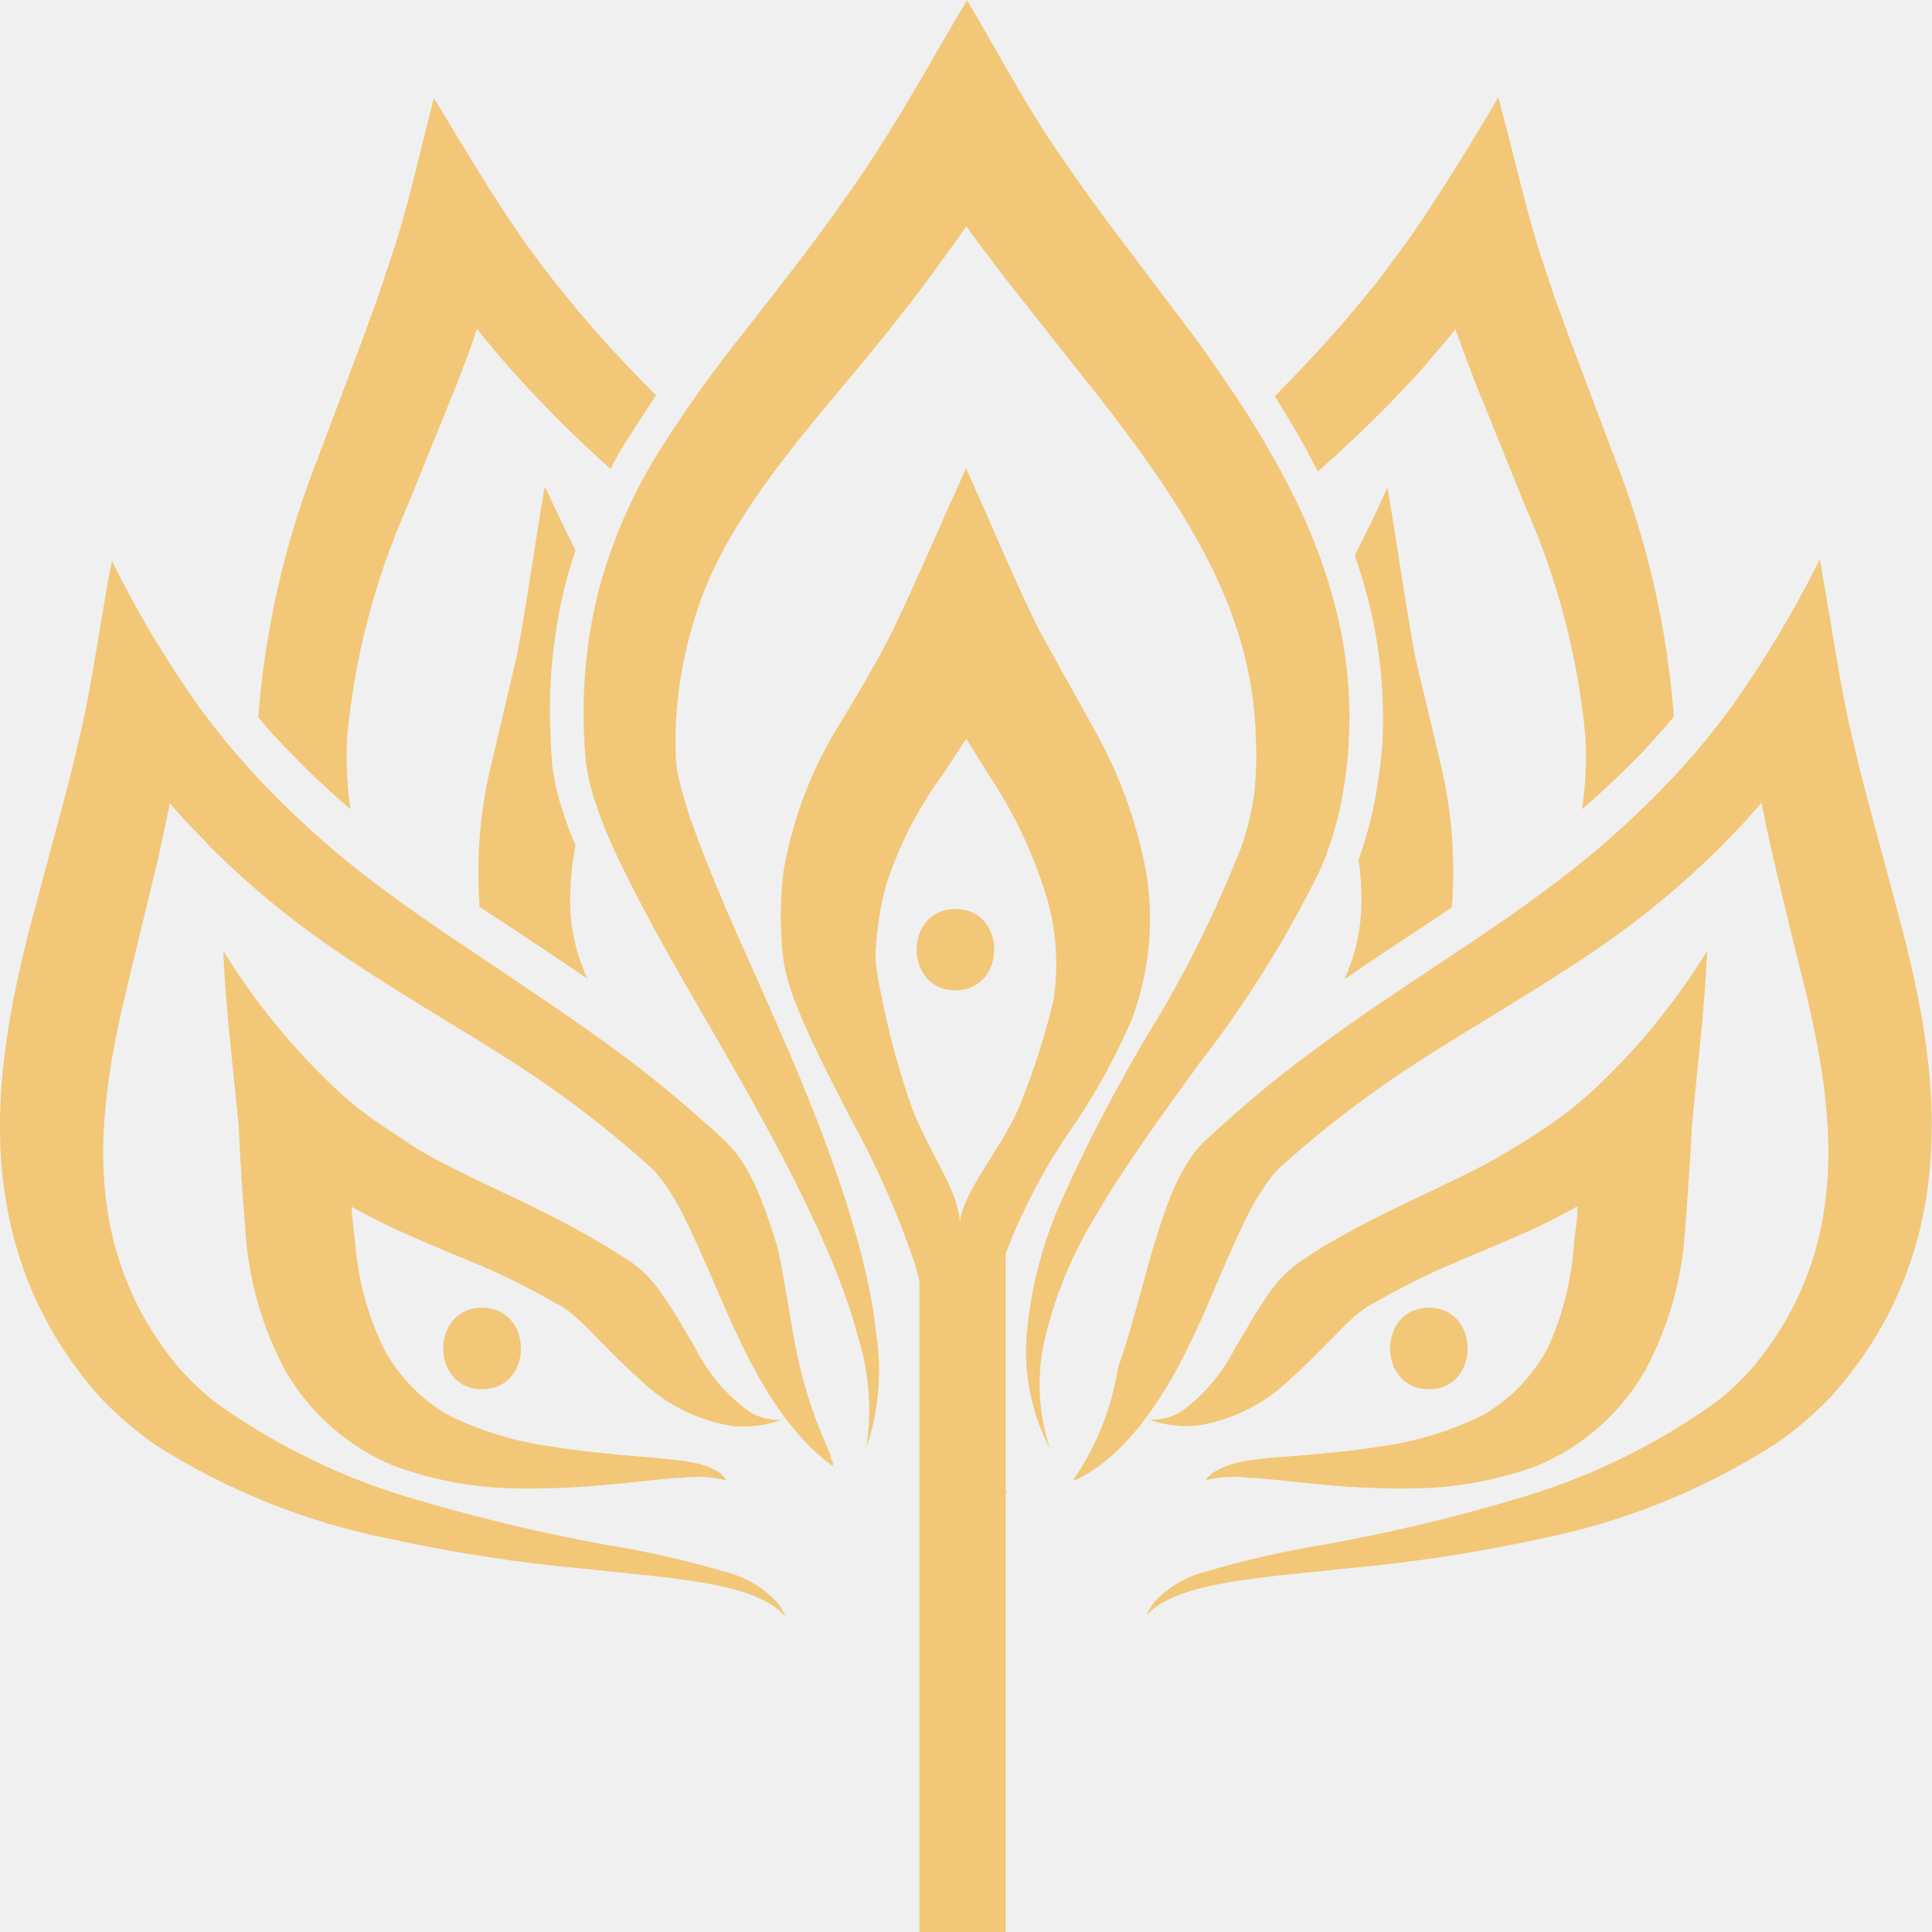
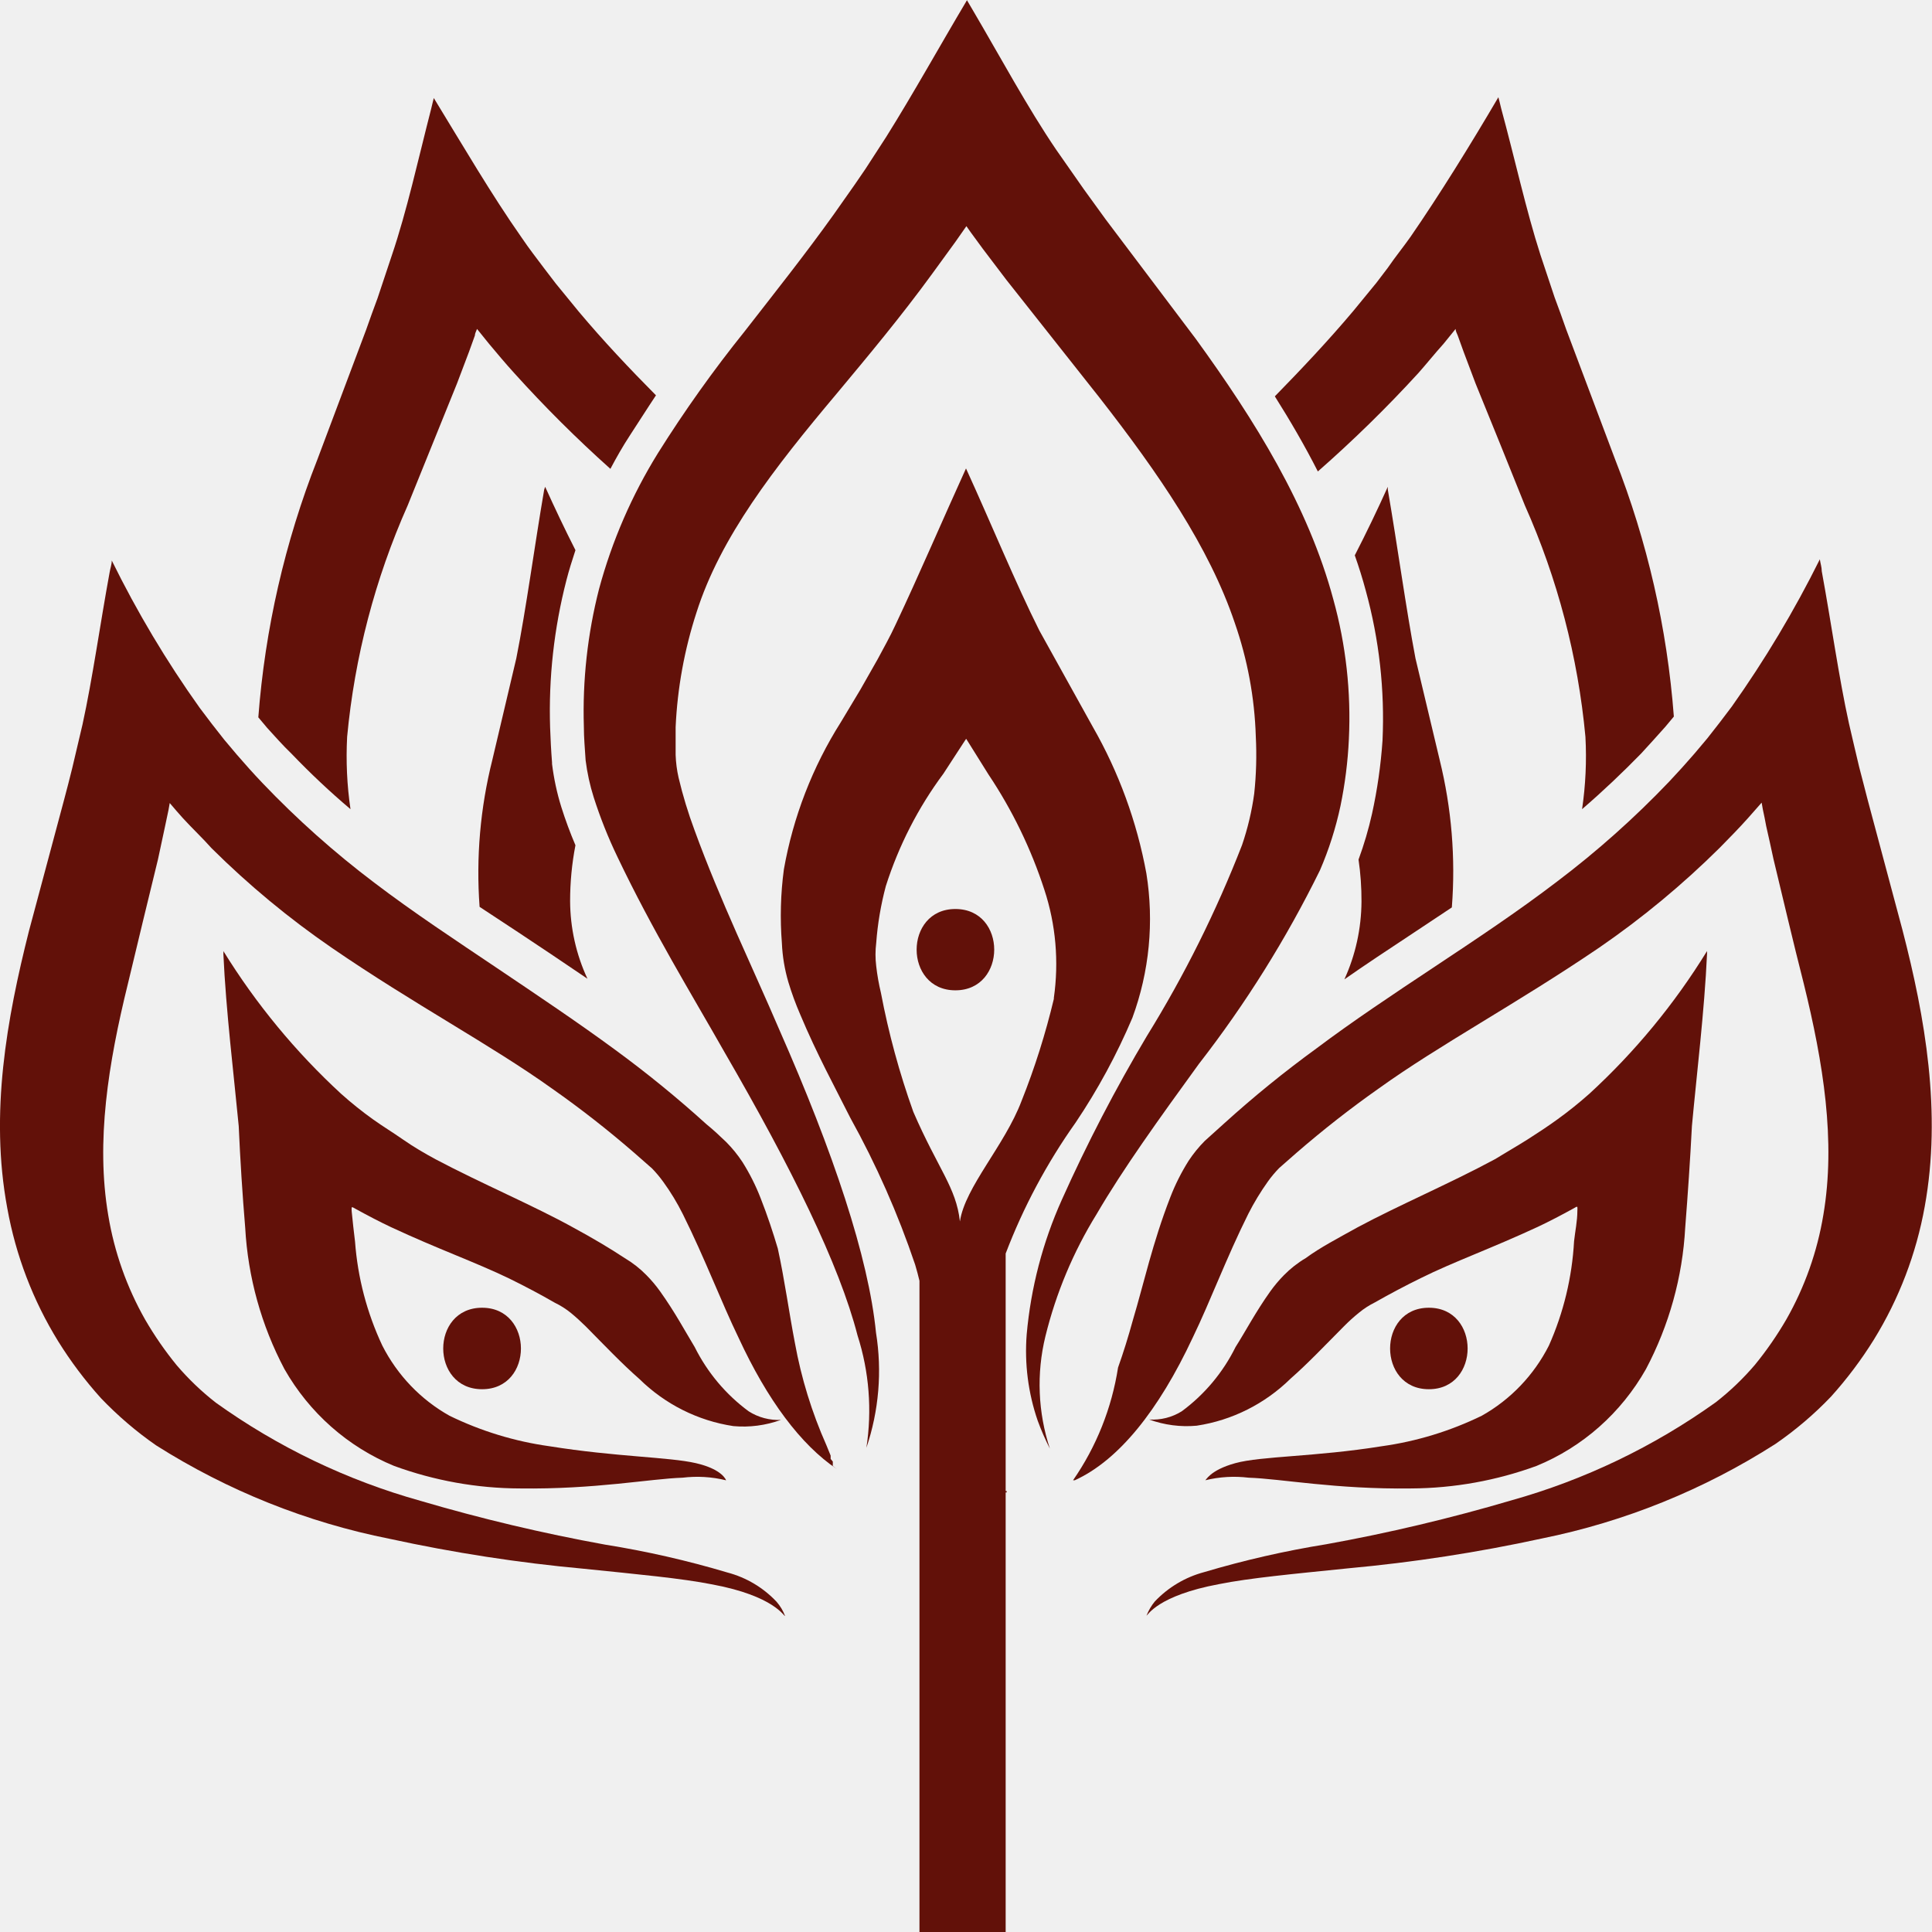
<svg xmlns="http://www.w3.org/2000/svg" width="34" height="34" viewBox="0 0 34 34" fill="none">
  <g clip-path="url(#clip0_173_236)">
-     <path d="M24.962 6.564C25.111 6.396 25.256 6.214 25.405 6.049L25.616 5.789C25.616 5.828 25.64 5.867 25.654 5.905L25.758 6.193L25.968 6.75C26.254 7.451 26.544 8.167 26.836 8.896C27.41 10.184 27.77 11.56 27.901 12.967C27.924 13.393 27.904 13.819 27.842 14.24C28.212 13.921 28.555 13.595 28.88 13.262C29.021 13.111 29.163 12.95 29.308 12.789L29.457 12.61C29.339 11.054 28.99 9.525 28.42 8.076L27.562 5.796C27.497 5.607 27.427 5.418 27.358 5.232L27.109 4.485C26.857 3.703 26.653 2.77 26.418 1.908C26.401 1.841 26.387 1.774 26.369 1.711C25.875 2.553 25.332 3.429 24.824 4.166C24.693 4.352 24.558 4.516 24.423 4.713L24.223 4.976L23.818 5.47C23.372 6 22.905 6.494 22.435 6.975C22.698 7.392 22.957 7.834 23.192 8.297C23.813 7.752 24.404 7.174 24.962 6.564Z" fill="#F2C777" />
-     <path d="M25.336 13.374L24.91 11.586C24.745 10.72 24.589 9.58 24.423 8.616V8.567C24.243 8.966 24.046 9.377 23.842 9.773C23.915 9.98 23.98 10.187 24.036 10.397C24.272 11.255 24.371 12.145 24.33 13.034C24.3 13.466 24.239 13.895 24.146 14.318C24.085 14.592 24.005 14.863 23.908 15.127C23.944 15.372 23.961 15.62 23.96 15.867C23.957 16.34 23.855 16.806 23.659 17.235C24.025 16.979 24.423 16.716 24.859 16.428L25.55 15.969C25.618 15.098 25.545 14.222 25.336 13.374Z" fill="#F2C777" />
-     <path d="M5.131 13.265C5.46 13.608 5.806 13.934 6.168 14.24C6.106 13.819 6.087 13.393 6.109 12.967C6.241 11.56 6.601 10.185 7.174 8.896C7.465 8.174 7.754 7.459 8.042 6.75L8.253 6.193L8.357 5.905C8.357 5.867 8.381 5.828 8.395 5.789L8.605 6.049C8.751 6.224 8.899 6.4 9.048 6.564C9.583 7.157 10.148 7.72 10.742 8.251C10.846 8.055 10.957 7.858 11.088 7.658C11.219 7.459 11.389 7.189 11.544 6.957C11.078 6.487 10.621 6.003 10.185 5.484L9.781 4.99L9.58 4.727C9.446 4.548 9.311 4.376 9.179 4.18C8.654 3.433 8.142 2.556 7.634 1.725C7.617 1.788 7.603 1.855 7.586 1.922C7.364 2.784 7.16 3.717 6.894 4.499C6.811 4.748 6.728 4.993 6.645 5.246C6.576 5.432 6.507 5.621 6.441 5.81L5.584 8.09C5.014 9.539 4.664 11.068 4.546 12.624L4.702 12.81C4.833 12.953 4.975 13.115 5.131 13.265Z" fill="#F2C777" />
-     <path d="M9.577 8.616C9.411 9.58 9.259 10.72 9.086 11.586C8.944 12.182 8.806 12.778 8.664 13.374C8.452 14.218 8.376 15.09 8.44 15.959L9.131 16.414C9.518 16.67 9.93 16.947 10.338 17.224C10.139 16.797 10.035 16.33 10.033 15.857C10.033 15.527 10.064 15.198 10.127 14.875C10.033 14.655 9.95 14.43 9.878 14.202C9.801 13.955 9.747 13.701 9.715 13.444V13.42C9.698 13.206 9.688 13.002 9.681 12.803C9.653 11.929 9.75 11.057 9.968 10.211C10.013 10.036 10.068 9.861 10.127 9.682C9.94 9.314 9.76 8.935 9.594 8.567L9.577 8.616Z" fill="#F2C777" />
-     <path d="M27.04 25.798C27.852 25.465 28.53 24.865 28.966 24.094C29.373 23.325 29.61 22.475 29.657 21.604C29.703 21.015 29.744 20.419 29.775 19.816C29.855 18.943 29.996 17.785 30.041 16.786V16.737C29.468 17.669 28.77 18.515 27.967 19.251C27.788 19.41 27.601 19.56 27.407 19.7C27.237 19.823 27.061 19.939 26.885 20.051C26.708 20.163 26.501 20.282 26.307 20.401C25.519 20.826 24.599 21.218 23.887 21.601C23.541 21.794 23.237 21.951 22.978 22.141C22.837 22.224 22.709 22.325 22.594 22.442C22.507 22.53 22.428 22.625 22.355 22.726C22.093 23.095 21.92 23.428 21.744 23.705C21.522 24.154 21.197 24.542 20.796 24.837C20.624 24.944 20.424 24.994 20.222 24.981C20.49 25.078 20.776 25.116 21.059 25.09C21.683 24.996 22.262 24.705 22.715 24.259C23.012 23.999 23.317 23.677 23.652 23.34C23.735 23.256 23.823 23.176 23.915 23.102C24.002 23.03 24.097 22.969 24.198 22.919C24.451 22.775 24.72 22.632 25.007 22.491C25.578 22.207 26.242 21.972 27.064 21.59C27.272 21.492 27.479 21.383 27.683 21.271L27.739 21.239H27.759C27.761 21.263 27.761 21.286 27.759 21.31C27.759 21.488 27.721 21.66 27.701 21.843C27.666 22.478 27.516 23.101 27.258 23.68C26.994 24.201 26.582 24.631 26.076 24.915C25.521 25.185 24.929 25.366 24.319 25.451C23.14 25.64 22.2 25.623 21.74 25.749C21.28 25.875 21.221 26.061 21.208 26.051C21.459 25.989 21.719 25.974 21.975 26.005C22.542 26.023 23.51 26.212 24.838 26.194C25.589 26.19 26.334 26.056 27.04 25.798Z" fill="#F2C777" />
-     <path d="M2.78 15.124L2.904 14.545L2.966 14.251L2.987 14.132C3.063 14.223 3.143 14.314 3.222 14.402C3.385 14.58 3.568 14.752 3.724 14.928C4.376 15.575 5.084 16.162 5.84 16.681C7.285 17.673 8.647 18.392 9.719 19.16C10.222 19.513 10.706 19.892 11.171 20.296L11.475 20.563C11.546 20.636 11.612 20.715 11.672 20.798C11.803 20.978 11.918 21.169 12.018 21.369C12.409 22.155 12.689 22.905 13 23.547C13.505 24.637 14.092 25.426 14.729 25.854L14.656 25.798V25.721L14.618 25.675V25.616L14.542 25.43C14.287 24.856 14.101 24.253 13.989 23.634C13.885 23.094 13.809 22.526 13.688 21.972C13.605 21.692 13.508 21.397 13.387 21.089C13.301 20.866 13.193 20.652 13.066 20.45C12.983 20.324 12.888 20.207 12.782 20.1C12.668 19.991 12.561 19.889 12.436 19.788C11.92 19.32 11.38 18.88 10.818 18.469C10.185 18.003 9.463 17.519 8.744 17.035C8.025 16.551 7.278 16.06 6.583 15.531C5.882 15.001 5.224 14.415 4.616 13.777C4.463 13.616 4.315 13.451 4.17 13.283L3.945 13.016C3.8 12.834 3.654 12.645 3.513 12.455C2.929 11.636 2.412 10.769 1.967 9.864C1.967 9.934 1.94 10.004 1.929 10.074C1.763 10.976 1.628 11.947 1.452 12.75C1.393 13.006 1.331 13.262 1.272 13.514C1.224 13.707 1.176 13.897 1.124 14.089C0.92 14.857 0.712 15.622 0.508 16.39C0.121 17.926 -0.183 19.591 0.128 21.261C0.277 22.092 0.581 22.887 1.023 23.603C1.244 23.959 1.497 24.295 1.777 24.606C2.073 24.915 2.398 25.194 2.749 25.437C4.009 26.235 5.402 26.792 6.859 27.081C7.984 27.326 9.123 27.502 10.268 27.607C11.233 27.706 11.997 27.776 12.54 27.884C13.629 28.088 13.795 28.449 13.816 28.439C13.782 28.347 13.731 28.263 13.667 28.189C13.432 27.939 13.133 27.761 12.803 27.674C12.096 27.463 11.377 27.299 10.649 27.183C9.553 26.984 8.468 26.727 7.399 26.412C6.11 26.052 4.892 25.468 3.8 24.686C3.548 24.49 3.316 24.268 3.108 24.024C2.903 23.773 2.718 23.505 2.555 23.224C2.232 22.656 2.012 22.034 1.905 21.387C1.684 20.086 1.905 18.718 2.251 17.312C2.424 16.583 2.603 15.853 2.78 15.124Z" fill="#F2C777" />
-     <path d="M13.176 24.837C12.775 24.542 12.449 24.154 12.225 23.705C12.053 23.421 11.88 23.095 11.617 22.726C11.545 22.625 11.465 22.53 11.378 22.442C11.264 22.325 11.135 22.224 10.995 22.141C10.735 21.969 10.434 21.79 10.085 21.601C9.394 21.218 8.467 20.826 7.665 20.401C7.471 20.296 7.278 20.184 7.088 20.051C6.897 19.918 6.742 19.826 6.566 19.7C6.371 19.561 6.184 19.411 6.005 19.251C5.204 18.514 4.506 17.668 3.931 16.737C3.933 16.753 3.933 16.77 3.931 16.786C3.976 17.785 4.118 18.943 4.201 19.816C4.228 20.419 4.266 21.015 4.315 21.604C4.363 22.475 4.599 23.325 5.006 24.094C5.444 24.864 6.123 25.464 6.936 25.798C7.645 26.057 8.394 26.192 9.148 26.194C10.476 26.212 11.444 26.023 12.011 26.005C12.268 25.974 12.527 25.989 12.778 26.051C12.778 26.051 12.72 25.858 12.246 25.749C11.772 25.64 10.846 25.64 9.667 25.451C9.058 25.366 8.465 25.185 7.911 24.915C7.404 24.631 6.993 24.201 6.728 23.68C6.458 23.105 6.295 22.485 6.248 21.85C6.227 21.674 6.206 21.499 6.189 21.317C6.187 21.293 6.187 21.27 6.189 21.247C6.189 21.222 6.189 21.247 6.189 21.247H6.209L6.265 21.278C6.469 21.39 6.676 21.499 6.884 21.597C7.703 21.979 8.37 22.214 8.958 22.498C9.245 22.639 9.515 22.782 9.764 22.926C9.866 22.975 9.962 23.036 10.051 23.109C10.14 23.182 10.227 23.263 10.313 23.347C10.659 23.698 10.953 24.006 11.25 24.266C11.703 24.712 12.282 25.003 12.906 25.097C13.19 25.123 13.475 25.085 13.743 24.988C13.543 24.997 13.346 24.945 13.176 24.837Z" fill="#F2C777" />
-     <path d="M23.59 14.184C23.67 13.796 23.72 13.402 23.738 13.006C23.778 12.178 23.686 11.349 23.465 10.551C23.023 8.903 22.082 7.395 21.045 5.965L19.458 3.861L19.074 3.331L18.584 2.63C18.086 1.897 17.608 1.01 17.128 0.193L17.017 0.004C16.547 0.793 16.073 1.648 15.596 2.409L15.23 2.974L15.043 3.247L14.673 3.773C14.172 4.474 13.636 5.148 13.104 5.832C12.555 6.515 12.046 7.23 11.579 7.974C11.12 8.715 10.77 9.521 10.542 10.366C10.34 11.156 10.25 11.972 10.275 12.789C10.275 12.982 10.293 13.174 10.306 13.381C10.334 13.601 10.381 13.819 10.448 14.03C10.563 14.39 10.703 14.742 10.867 15.082C11.489 16.386 12.167 17.488 12.751 18.518C13.933 20.559 14.77 22.253 15.091 23.501C15.296 24.139 15.349 24.817 15.247 25.479C15.467 24.828 15.526 24.132 15.416 23.452C15.285 22.127 14.666 20.279 13.712 18.115C13.249 17.032 12.675 15.853 12.222 14.608C12.11 14.307 12.016 13.999 11.942 13.686C11.912 13.555 11.895 13.421 11.89 13.287V12.796C11.921 12.11 12.045 11.431 12.257 10.779C12.678 9.454 13.619 8.241 14.729 6.922C15.278 6.263 15.856 5.572 16.405 4.818L16.813 4.257L17.007 3.98L17.086 4.092L17.294 4.376L17.709 4.923L19.348 6.996C20.385 8.325 21.28 9.626 21.73 10.962C21.954 11.605 22.079 12.279 22.1 12.96C22.117 13.296 22.108 13.633 22.072 13.967C22.03 14.275 21.958 14.578 21.858 14.871C21.403 16.041 20.843 17.166 20.184 18.231C19.63 19.161 19.13 20.124 18.687 21.113C18.35 21.862 18.141 22.664 18.068 23.484C18.028 23.998 18.094 24.515 18.262 25.002C18.323 25.17 18.395 25.334 18.476 25.493C18.266 24.856 18.238 24.171 18.397 23.519C18.584 22.757 18.888 22.031 19.299 21.366C19.766 20.566 20.392 19.697 21.097 18.725C21.921 17.665 22.636 16.522 23.23 15.313C23.387 14.95 23.507 14.572 23.59 14.184Z" fill="#F2C777" />
-     <path d="M20.174 15.369C20.007 14.461 19.688 13.588 19.23 12.789L18.29 11.095C17.878 10.274 17.436 9.198 17.021 8.29L17 8.244C16.599 9.124 16.167 10.134 15.762 10.99C15.662 11.207 15.551 11.403 15.444 11.603L15.143 12.133L14.798 12.708C14.299 13.497 13.958 14.377 13.795 15.299C13.737 15.73 13.726 16.167 13.76 16.6C13.77 16.832 13.809 17.062 13.874 17.284C13.932 17.477 14.002 17.667 14.082 17.852C14.376 18.553 14.691 19.128 14.964 19.672C15.421 20.496 15.803 21.361 16.105 22.256C16.136 22.358 16.16 22.453 16.181 22.54V34.007H17.698V26.264H17.716V26.24H17.698V22.06C18.01 21.242 18.424 20.468 18.929 19.756C19.32 19.175 19.654 18.558 19.928 17.912C20.227 17.1 20.312 16.224 20.174 15.369ZM18.546 17.579C18.4 18.19 18.211 18.791 17.978 19.374C17.681 20.16 16.983 20.889 16.893 21.495C16.827 20.896 16.509 20.573 16.073 19.567C15.829 18.886 15.638 18.185 15.503 17.473C15.466 17.319 15.438 17.162 15.42 17.003C15.403 16.867 15.403 16.729 15.42 16.593C15.445 16.255 15.502 15.921 15.589 15.594C15.816 14.882 16.158 14.213 16.602 13.616L16.969 13.052C17.014 12.981 17 13.009 17.003 13.002L17.048 13.073L17.394 13.627C17.814 14.255 18.146 14.939 18.38 15.661C18.581 16.272 18.637 16.923 18.546 17.561V17.579Z" fill="#F2C777" />
-     <path d="M33.481 16.369C33.277 15.601 33.07 14.836 32.866 14.069C32.818 13.876 32.766 13.686 32.717 13.493C32.658 13.241 32.596 12.985 32.538 12.729C32.361 11.926 32.226 10.955 32.06 10.053C32.06 9.983 32.036 9.913 32.026 9.843C31.577 10.747 31.059 11.613 30.477 12.434C30.335 12.624 30.19 12.813 30.045 12.995L29.82 13.262C29.675 13.43 29.526 13.595 29.374 13.756C28.766 14.393 28.108 14.98 27.407 15.51C26.715 16.039 25.975 16.53 25.246 17.014C24.516 17.498 23.79 17.982 23.171 18.448C22.607 18.858 22.065 19.298 21.547 19.767L21.201 20.079C21.095 20.186 21 20.303 20.917 20.429C20.79 20.631 20.682 20.845 20.596 21.068C20.281 21.878 20.129 22.59 19.939 23.224C19.856 23.526 19.769 23.806 19.676 24.066C19.565 24.78 19.294 25.459 18.884 26.05H18.915C19.683 25.7 20.388 24.827 20.99 23.54C21.301 22.898 21.581 22.137 21.968 21.362C22.069 21.163 22.185 20.972 22.314 20.791C22.374 20.707 22.44 20.629 22.511 20.556L22.815 20.289C23.28 19.886 23.765 19.506 24.267 19.153C25.336 18.385 26.688 17.666 28.147 16.674C28.902 16.155 29.61 15.568 30.263 14.921C30.432 14.749 30.608 14.57 30.764 14.395L31.002 14.125L31.023 14.244C31.044 14.342 31.065 14.44 31.082 14.538C31.127 14.731 31.168 14.924 31.21 15.117C31.386 15.846 31.556 16.576 31.742 17.305C32.088 18.708 32.309 20.079 32.088 21.38C31.981 22.027 31.761 22.649 31.438 23.217C31.275 23.498 31.09 23.766 30.885 24.017C30.677 24.261 30.445 24.483 30.193 24.679C29.101 25.46 27.883 26.044 26.594 26.405C25.524 26.72 24.438 26.978 23.341 27.176C22.614 27.293 21.896 27.457 21.19 27.667C20.86 27.755 20.56 27.933 20.323 28.183C20.262 28.257 20.213 28.341 20.177 28.431C20.198 28.431 20.364 28.081 21.453 27.878C21.996 27.769 22.76 27.699 23.725 27.6C24.87 27.495 26.009 27.32 27.134 27.075C28.594 26.78 29.989 26.215 31.248 25.409C31.6 25.166 31.927 24.888 32.223 24.578C32.503 24.267 32.756 23.931 32.977 23.575C33.419 22.859 33.723 22.064 33.872 21.233C34.173 19.577 33.879 17.905 33.481 16.369Z" fill="#F2C777" />
-     <path d="M8.484 23.014C7.572 23.014 7.572 24.448 8.484 24.448C9.397 24.448 9.394 23.014 8.484 23.014Z" fill="#F2C777" />
-     <path d="M25.146 23.014C24.236 23.014 24.236 24.448 25.146 24.448C26.055 24.448 26.055 23.014 25.146 23.014Z" fill="#F2C777" />
-     <path d="M16.813 15.997C15.904 15.997 15.904 17.428 16.813 17.428C17.723 17.428 17.726 15.997 16.813 15.997Z" fill="#F2C777" />
+     <path d="M24.962 6.564C25.111 6.396 25.256 6.214 25.405 6.049L25.616 5.789C25.616 5.828 25.64 5.867 25.654 5.905L25.758 6.193L25.968 6.75C26.254 7.451 26.544 8.167 26.836 8.896C27.41 10.184 27.77 11.56 27.901 12.967C27.924 13.393 27.904 13.819 27.842 14.24C28.212 13.921 28.555 13.595 28.88 13.262C29.021 13.111 29.163 12.95 29.308 12.789L29.457 12.61C29.339 11.054 28.99 9.525 28.42 8.076L27.562 5.796C27.497 5.607 27.427 5.418 27.358 5.232L27.109 4.485C26.857 3.703 26.653 2.77 26.418 1.908C26.401 1.841 26.387 1.774 26.369 1.711C25.875 2.553 25.332 3.429 24.824 4.166C24.693 4.352 24.558 4.516 24.423 4.713L24.223 4.976L23.818 5.47C23.372 6 22.905 6.494 22.435 6.975C22.698 7.392 22.957 7.834 23.192 8.297C23.813 7.752 24.404 7.174 24.962 6.564Z" fill="#621109" />
+     <path d="M25.336 13.374L24.91 11.586C24.745 10.72 24.589 9.58 24.423 8.616V8.567C24.243 8.966 24.046 9.377 23.842 9.773C23.915 9.98 23.98 10.187 24.036 10.397C24.272 11.255 24.371 12.145 24.33 13.034C24.3 13.466 24.239 13.895 24.146 14.318C24.085 14.592 24.005 14.863 23.908 15.127C23.944 15.372 23.961 15.62 23.96 15.867C23.957 16.34 23.855 16.806 23.659 17.235C24.025 16.979 24.423 16.716 24.859 16.428L25.55 15.969C25.618 15.098 25.545 14.222 25.336 13.374Z" fill="#621109" />
+     <path d="M5.131 13.265C5.46 13.608 5.806 13.934 6.168 14.24C6.106 13.819 6.087 13.393 6.109 12.967C6.241 11.56 6.601 10.185 7.174 8.896C7.465 8.174 7.754 7.459 8.042 6.75L8.253 6.193L8.357 5.905C8.357 5.867 8.381 5.828 8.395 5.789L8.605 6.049C8.751 6.224 8.899 6.4 9.048 6.564C9.583 7.157 10.148 7.72 10.742 8.251C10.846 8.055 10.957 7.858 11.088 7.658C11.219 7.459 11.389 7.189 11.544 6.957C11.078 6.487 10.621 6.003 10.185 5.484L9.781 4.99L9.58 4.727C9.446 4.548 9.311 4.376 9.179 4.18C8.654 3.433 8.142 2.556 7.634 1.725C7.617 1.788 7.603 1.855 7.586 1.922C7.364 2.784 7.16 3.717 6.894 4.499C6.811 4.748 6.728 4.993 6.645 5.246C6.576 5.432 6.507 5.621 6.441 5.81L5.584 8.09C5.014 9.539 4.664 11.068 4.546 12.624L4.702 12.81C4.833 12.953 4.975 13.115 5.131 13.265Z" fill="#621109" />
+     <path d="M9.577 8.616C9.411 9.58 9.259 10.72 9.086 11.586C8.944 12.182 8.806 12.778 8.664 13.374C8.452 14.218 8.376 15.09 8.44 15.959L9.131 16.414C9.518 16.67 9.93 16.947 10.338 17.224C10.139 16.797 10.035 16.33 10.033 15.857C10.033 15.527 10.064 15.198 10.127 14.875C10.033 14.655 9.95 14.43 9.878 14.202C9.801 13.955 9.747 13.701 9.715 13.444V13.42C9.698 13.206 9.688 13.002 9.681 12.803C9.653 11.929 9.75 11.057 9.968 10.211C10.013 10.036 10.068 9.861 10.127 9.682C9.94 9.314 9.76 8.935 9.594 8.567L9.577 8.616Z" fill="#621109" />
+     <path d="M27.04 25.798C27.852 25.465 28.53 24.865 28.966 24.094C29.373 23.325 29.61 22.475 29.657 21.604C29.703 21.015 29.744 20.419 29.775 19.816C29.855 18.943 29.996 17.785 30.041 16.786V16.737C29.468 17.669 28.77 18.515 27.967 19.251C27.788 19.41 27.601 19.56 27.407 19.7C27.237 19.823 27.061 19.939 26.885 20.051C26.708 20.163 26.501 20.282 26.307 20.401C25.519 20.826 24.599 21.218 23.887 21.601C23.541 21.794 23.237 21.951 22.978 22.141C22.837 22.224 22.709 22.325 22.594 22.442C22.507 22.53 22.428 22.625 22.355 22.726C22.093 23.095 21.92 23.428 21.744 23.705C21.522 24.154 21.197 24.542 20.796 24.837C20.624 24.944 20.424 24.994 20.222 24.981C20.49 25.078 20.776 25.116 21.059 25.09C21.683 24.996 22.262 24.705 22.715 24.259C23.012 23.999 23.317 23.677 23.652 23.34C23.735 23.256 23.823 23.176 23.915 23.102C24.002 23.03 24.097 22.969 24.198 22.919C24.451 22.775 24.72 22.632 25.007 22.491C25.578 22.207 26.242 21.972 27.064 21.59C27.272 21.492 27.479 21.383 27.683 21.271L27.739 21.239H27.759C27.761 21.263 27.761 21.286 27.759 21.31C27.759 21.488 27.721 21.66 27.701 21.843C27.666 22.478 27.516 23.101 27.258 23.68C26.994 24.201 26.582 24.631 26.076 24.915C25.521 25.185 24.929 25.366 24.319 25.451C23.14 25.64 22.2 25.623 21.74 25.749C21.28 25.875 21.221 26.061 21.208 26.051C21.459 25.989 21.719 25.974 21.975 26.005C22.542 26.023 23.51 26.212 24.838 26.194C25.589 26.19 26.334 26.056 27.04 25.798Z" fill="#621109" />
+     <path d="M2.78 15.124L2.904 14.545L2.966 14.251L2.987 14.132C3.063 14.223 3.143 14.314 3.222 14.402C3.385 14.58 3.568 14.752 3.724 14.928C4.376 15.575 5.084 16.162 5.84 16.681C7.285 17.673 8.647 18.392 9.719 19.16C10.222 19.513 10.706 19.892 11.171 20.296L11.475 20.563C11.546 20.636 11.612 20.715 11.672 20.798C11.803 20.978 11.918 21.169 12.018 21.369C12.409 22.155 12.689 22.905 13 23.547C13.505 24.637 14.092 25.426 14.729 25.854L14.656 25.798V25.721L14.618 25.675V25.616L14.542 25.43C14.287 24.856 14.101 24.253 13.989 23.634C13.885 23.094 13.809 22.526 13.688 21.972C13.605 21.692 13.508 21.397 13.387 21.089C13.301 20.866 13.193 20.652 13.066 20.45C12.983 20.324 12.888 20.207 12.782 20.1C12.668 19.991 12.561 19.889 12.436 19.788C11.92 19.32 11.38 18.88 10.818 18.469C10.185 18.003 9.463 17.519 8.744 17.035C8.025 16.551 7.278 16.06 6.583 15.531C5.882 15.001 5.224 14.415 4.616 13.777C4.463 13.616 4.315 13.451 4.17 13.283L3.945 13.016C3.8 12.834 3.654 12.645 3.513 12.455C2.929 11.636 2.412 10.769 1.967 9.864C1.967 9.934 1.94 10.004 1.929 10.074C1.763 10.976 1.628 11.947 1.452 12.75C1.393 13.006 1.331 13.262 1.272 13.514C1.224 13.707 1.176 13.897 1.124 14.089C0.92 14.857 0.712 15.622 0.508 16.39C0.121 17.926 -0.183 19.591 0.128 21.261C0.277 22.092 0.581 22.887 1.023 23.603C1.244 23.959 1.497 24.295 1.777 24.606C2.073 24.915 2.398 25.194 2.749 25.437C4.009 26.235 5.402 26.792 6.859 27.081C7.984 27.326 9.123 27.502 10.268 27.607C11.233 27.706 11.997 27.776 12.54 27.884C13.629 28.088 13.795 28.449 13.816 28.439C13.782 28.347 13.731 28.263 13.667 28.189C13.432 27.939 13.133 27.761 12.803 27.674C12.096 27.463 11.377 27.299 10.649 27.183C9.553 26.984 8.468 26.727 7.399 26.412C6.11 26.052 4.892 25.468 3.8 24.686C3.548 24.49 3.316 24.268 3.108 24.024C2.903 23.773 2.718 23.505 2.555 23.224C2.232 22.656 2.012 22.034 1.905 21.387C1.684 20.086 1.905 18.718 2.251 17.312C2.424 16.583 2.603 15.853 2.78 15.124Z" fill="#621109" />
+     <path d="M13.176 24.837C12.775 24.542 12.449 24.154 12.225 23.705C12.053 23.421 11.88 23.095 11.617 22.726C11.545 22.625 11.465 22.53 11.378 22.442C11.264 22.325 11.135 22.224 10.995 22.141C10.735 21.969 10.434 21.79 10.085 21.601C9.394 21.218 8.467 20.826 7.665 20.401C7.471 20.296 7.278 20.184 7.088 20.051C6.897 19.918 6.742 19.826 6.566 19.7C6.371 19.561 6.184 19.411 6.005 19.251C5.204 18.514 4.506 17.668 3.931 16.737C3.933 16.753 3.933 16.77 3.931 16.786C3.976 17.785 4.118 18.943 4.201 19.816C4.228 20.419 4.266 21.015 4.315 21.604C4.363 22.475 4.599 23.325 5.006 24.094C5.444 24.864 6.123 25.464 6.936 25.798C7.645 26.057 8.394 26.192 9.148 26.194C10.476 26.212 11.444 26.023 12.011 26.005C12.268 25.974 12.527 25.989 12.778 26.051C12.778 26.051 12.72 25.858 12.246 25.749C11.772 25.64 10.846 25.64 9.667 25.451C9.058 25.366 8.465 25.185 7.911 24.915C7.404 24.631 6.993 24.201 6.728 23.68C6.458 23.105 6.295 22.485 6.248 21.85C6.227 21.674 6.206 21.499 6.189 21.317C6.187 21.293 6.187 21.27 6.189 21.247C6.189 21.222 6.189 21.247 6.189 21.247H6.209L6.265 21.278C6.469 21.39 6.676 21.499 6.884 21.597C7.703 21.979 8.37 22.214 8.958 22.498C9.245 22.639 9.515 22.782 9.764 22.926C9.866 22.975 9.962 23.036 10.051 23.109C10.14 23.182 10.227 23.263 10.313 23.347C10.659 23.698 10.953 24.006 11.25 24.266C11.703 24.712 12.282 25.003 12.906 25.097C13.19 25.123 13.475 25.085 13.743 24.988C13.543 24.997 13.346 24.945 13.176 24.837Z" fill="#621109" />
+     <path d="M23.59 14.184C23.67 13.796 23.72 13.402 23.738 13.006C23.778 12.178 23.686 11.349 23.465 10.551C23.023 8.903 22.082 7.395 21.045 5.965L19.458 3.861L19.074 3.331L18.584 2.63C18.086 1.897 17.608 1.01 17.128 0.193L17.017 0.004C16.547 0.793 16.073 1.648 15.596 2.409L15.23 2.974L15.043 3.247L14.673 3.773C14.172 4.474 13.636 5.148 13.104 5.832C12.555 6.515 12.046 7.23 11.579 7.974C11.12 8.715 10.77 9.521 10.542 10.366C10.34 11.156 10.25 11.972 10.275 12.789C10.275 12.982 10.293 13.174 10.306 13.381C10.334 13.601 10.381 13.819 10.448 14.03C10.563 14.39 10.703 14.742 10.867 15.082C11.489 16.386 12.167 17.488 12.751 18.518C13.933 20.559 14.77 22.253 15.091 23.501C15.296 24.139 15.349 24.817 15.247 25.479C15.467 24.828 15.526 24.132 15.416 23.452C15.285 22.127 14.666 20.279 13.712 18.115C13.249 17.032 12.675 15.853 12.222 14.608C12.11 14.307 12.016 13.999 11.942 13.686C11.912 13.555 11.895 13.421 11.89 13.287V12.796C11.921 12.11 12.045 11.431 12.257 10.779C12.678 9.454 13.619 8.241 14.729 6.922C15.278 6.263 15.856 5.572 16.405 4.818L16.813 4.257L17.007 3.98L17.086 4.092L17.294 4.376L17.709 4.923L19.348 6.996C20.385 8.325 21.28 9.626 21.73 10.962C21.954 11.605 22.079 12.279 22.1 12.96C22.117 13.296 22.108 13.633 22.072 13.967C22.03 14.275 21.958 14.578 21.858 14.871C21.403 16.041 20.843 17.166 20.184 18.231C19.63 19.161 19.13 20.124 18.687 21.113C18.35 21.862 18.141 22.664 18.068 23.484C18.028 23.998 18.094 24.515 18.262 25.002C18.323 25.17 18.395 25.334 18.476 25.493C18.266 24.856 18.238 24.171 18.397 23.519C18.584 22.757 18.888 22.031 19.299 21.366C19.766 20.566 20.392 19.697 21.097 18.725C21.921 17.665 22.636 16.522 23.23 15.313C23.387 14.95 23.507 14.572 23.59 14.184Z" fill="#621109" />
+     <path d="M20.174 15.369C20.007 14.461 19.688 13.588 19.23 12.789L18.29 11.095C17.878 10.274 17.436 9.198 17.021 8.29L17 8.244C16.599 9.124 16.167 10.134 15.762 10.99C15.662 11.207 15.551 11.403 15.444 11.603L15.143 12.133L14.798 12.708C14.299 13.497 13.958 14.377 13.795 15.299C13.737 15.73 13.726 16.167 13.76 16.6C13.77 16.832 13.809 17.062 13.874 17.284C13.932 17.477 14.002 17.667 14.082 17.852C14.376 18.553 14.691 19.128 14.964 19.672C15.421 20.496 15.803 21.361 16.105 22.256C16.136 22.358 16.16 22.453 16.181 22.54V34.007H17.698V26.264H17.716V26.24H17.698V22.06C18.01 21.242 18.424 20.468 18.929 19.756C19.32 19.175 19.654 18.558 19.928 17.912C20.227 17.1 20.312 16.224 20.174 15.369ZM18.546 17.579C18.4 18.19 18.211 18.791 17.978 19.374C17.681 20.16 16.983 20.889 16.893 21.495C16.827 20.896 16.509 20.573 16.073 19.567C15.829 18.886 15.638 18.185 15.503 17.473C15.466 17.319 15.438 17.162 15.42 17.003C15.403 16.867 15.403 16.729 15.42 16.593C15.445 16.255 15.502 15.921 15.589 15.594C15.816 14.882 16.158 14.213 16.602 13.616L16.969 13.052C17.014 12.981 17 13.009 17.003 13.002L17.048 13.073L17.394 13.627C17.814 14.255 18.146 14.939 18.38 15.661C18.581 16.272 18.637 16.923 18.546 17.561V17.579Z" fill="#621109" />
+     <path d="M33.481 16.369C33.277 15.601 33.07 14.836 32.866 14.069C32.818 13.876 32.766 13.686 32.717 13.493C32.658 13.241 32.596 12.985 32.538 12.729C32.361 11.926 32.226 10.955 32.06 10.053C32.06 9.983 32.036 9.913 32.026 9.843C31.577 10.747 31.059 11.613 30.477 12.434C30.335 12.624 30.19 12.813 30.045 12.995L29.82 13.262C29.675 13.43 29.526 13.595 29.374 13.756C28.766 14.393 28.108 14.98 27.407 15.51C26.715 16.039 25.975 16.53 25.246 17.014C24.516 17.498 23.79 17.982 23.171 18.448C22.607 18.858 22.065 19.298 21.547 19.767L21.201 20.079C21.095 20.186 21 20.303 20.917 20.429C20.79 20.631 20.682 20.845 20.596 21.068C20.281 21.878 20.129 22.59 19.939 23.224C19.856 23.526 19.769 23.806 19.676 24.066C19.565 24.78 19.294 25.459 18.884 26.05H18.915C19.683 25.7 20.388 24.827 20.99 23.54C21.301 22.898 21.581 22.137 21.968 21.362C22.069 21.163 22.185 20.972 22.314 20.791C22.374 20.707 22.44 20.629 22.511 20.556L22.815 20.289C23.28 19.886 23.765 19.506 24.267 19.153C25.336 18.385 26.688 17.666 28.147 16.674C28.902 16.155 29.61 15.568 30.263 14.921C30.432 14.749 30.608 14.57 30.764 14.395L31.002 14.125L31.023 14.244C31.044 14.342 31.065 14.44 31.082 14.538C31.127 14.731 31.168 14.924 31.21 15.117C31.386 15.846 31.556 16.576 31.742 17.305C32.088 18.708 32.309 20.079 32.088 21.38C31.981 22.027 31.761 22.649 31.438 23.217C31.275 23.498 31.09 23.766 30.885 24.017C30.677 24.261 30.445 24.483 30.193 24.679C29.101 25.46 27.883 26.044 26.594 26.405C25.524 26.72 24.438 26.978 23.341 27.176C22.614 27.293 21.896 27.457 21.19 27.667C20.86 27.755 20.56 27.933 20.323 28.183C20.262 28.257 20.213 28.341 20.177 28.431C20.198 28.431 20.364 28.081 21.453 27.878C21.996 27.769 22.76 27.699 23.725 27.6C24.87 27.495 26.009 27.32 27.134 27.075C28.594 26.78 29.989 26.215 31.248 25.409C31.6 25.166 31.927 24.888 32.223 24.578C32.503 24.267 32.756 23.931 32.977 23.575C33.419 22.859 33.723 22.064 33.872 21.233C34.173 19.577 33.879 17.905 33.481 16.369Z" fill="#621109" />
+     <path d="M8.484 23.014C7.572 23.014 7.572 24.448 8.484 24.448C9.397 24.448 9.394 23.014 8.484 23.014Z" fill="#621109" />
+     <path d="M25.146 23.014C24.236 23.014 24.236 24.448 25.146 24.448C26.055 24.448 26.055 23.014 25.146 23.014Z" fill="#621109" />
+     <path d="M16.813 15.997C15.904 15.997 15.904 17.428 16.813 17.428C17.723 17.428 17.726 15.997 16.813 15.997Z" fill="#621109" />
  </g>
  <defs>
    <clipPath id="clip0_173_236">
      <rect width="34" height="34" fill="white" />
    </clipPath>
  </defs>
</svg>
